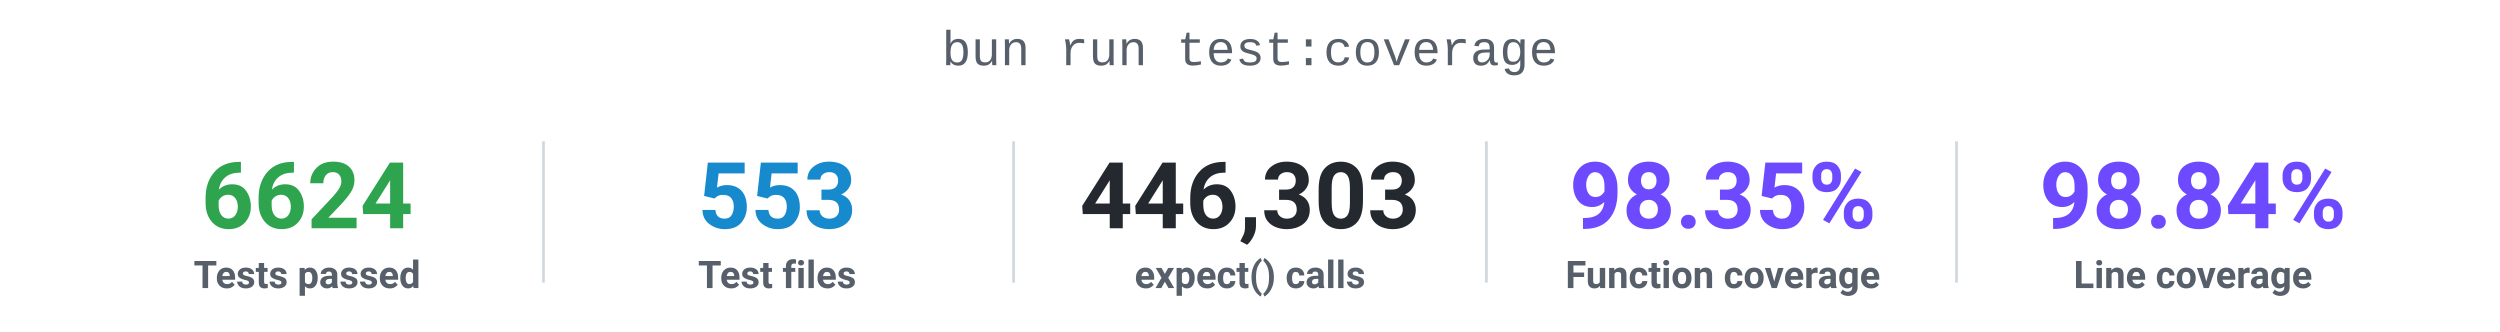
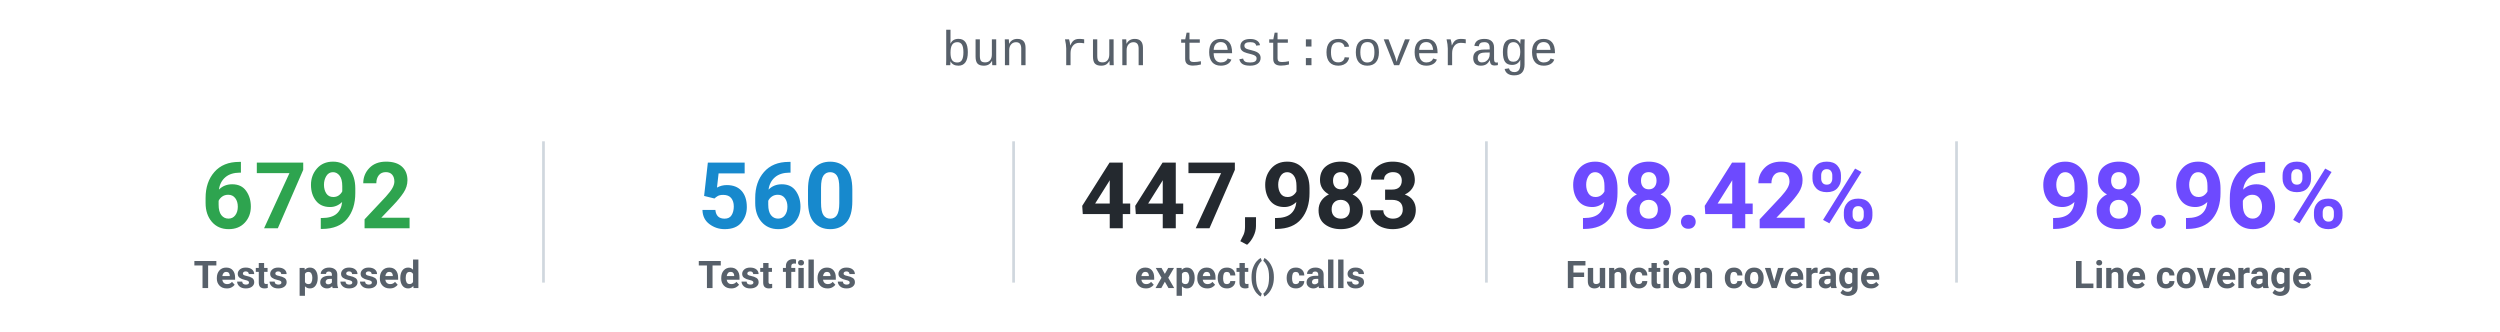
- <svg xmlns="http://www.w3.org/2000/svg" viewBox="0 0 920 122" width="920" height="122" role="img" aria-label="bun run test:coverage — 6624 tests passed, 553 test files, 446,303 expect() calls, 98.35% function coverage, 98.84% line coverage">
+ <svg xmlns="http://www.w3.org/2000/svg" viewBox="0 0 920 122" width="920" height="122" role="img" aria-label="bun run test:coverage — 6792 tests passed, 560 test files, 447,983 expect() calls, 98.42% function coverage, 98.96% line coverage">
  <style>
    .cmd { font-family: ui-monospace, SFMono-Regular, 'SF Mono', Menlo, Consolas, 'Liberation Mono', monospace; font-weight: 500; font-size: 18px; }
    .val { font-family: system-ui, -apple-system, BlinkMacSystemFont, 'Segoe UI', Roboto, sans-serif; font-weight: 700; font-size: 34px; }
    .lbl { font-family: system-ui, -apple-system, BlinkMacSystemFont, 'Segoe UI', Roboto, sans-serif; font-weight: 600; font-size: 14px; }
  </style>
  <text x="460" y="24" text-anchor="middle" class="cmd" fill="#57606a">bun run test:coverage</text>
  <line x1="200" y1="52" x2="200" y2="104" stroke="#d0d7de" stroke-width="1" />
  <line x1="373" y1="52" x2="373" y2="104" stroke="#d0d7de" stroke-width="1" />
  <line x1="547" y1="52" x2="547" y2="104" stroke="#d0d7de" stroke-width="1" />
  <line x1="720" y1="52" x2="720" y2="104" stroke="#d0d7de" stroke-width="1" />
-   <text x="113" y="84" text-anchor="middle" class="val" fill="#2ea44f">6624</text>
+   <text x="113" y="84" text-anchor="middle" class="val" fill="#2ea44f">6792</text>
  <text x="113" y="106" text-anchor="middle" class="lbl" fill="#57606a">Tests passed</text>
-   <text x="286" y="84" text-anchor="middle" class="val" fill="#1789cd">553</text>
+   <text x="286" y="84" text-anchor="middle" class="val" fill="#1789cd">560</text>
  <text x="286" y="106" text-anchor="middle" class="lbl" fill="#57606a">Test files</text>
-   <text x="460" y="84" text-anchor="middle" class="val" fill="#24292f">446,303</text>
+   <text x="460" y="84" text-anchor="middle" class="val" fill="#24292f">447,983</text>
  <text x="460" y="106" text-anchor="middle" class="lbl" fill="#57606a">expect() calls</text>
-   <text x="634" y="84" text-anchor="middle" class="val" fill="#6d4aff">98.35%</text>
+   <text x="634" y="84" text-anchor="middle" class="val" fill="#6d4aff">98.42%</text>
  <text x="634" y="106" text-anchor="middle" class="lbl" fill="#57606a">Function coverage</text>
-   <text x="807" y="84" text-anchor="middle" class="val" fill="#6d4aff">98.84%</text>
+   <text x="807" y="84" text-anchor="middle" class="val" fill="#6d4aff">98.96%</text>
  <text x="807" y="106" text-anchor="middle" class="lbl" fill="#57606a">Line coverage</text>
</svg>
